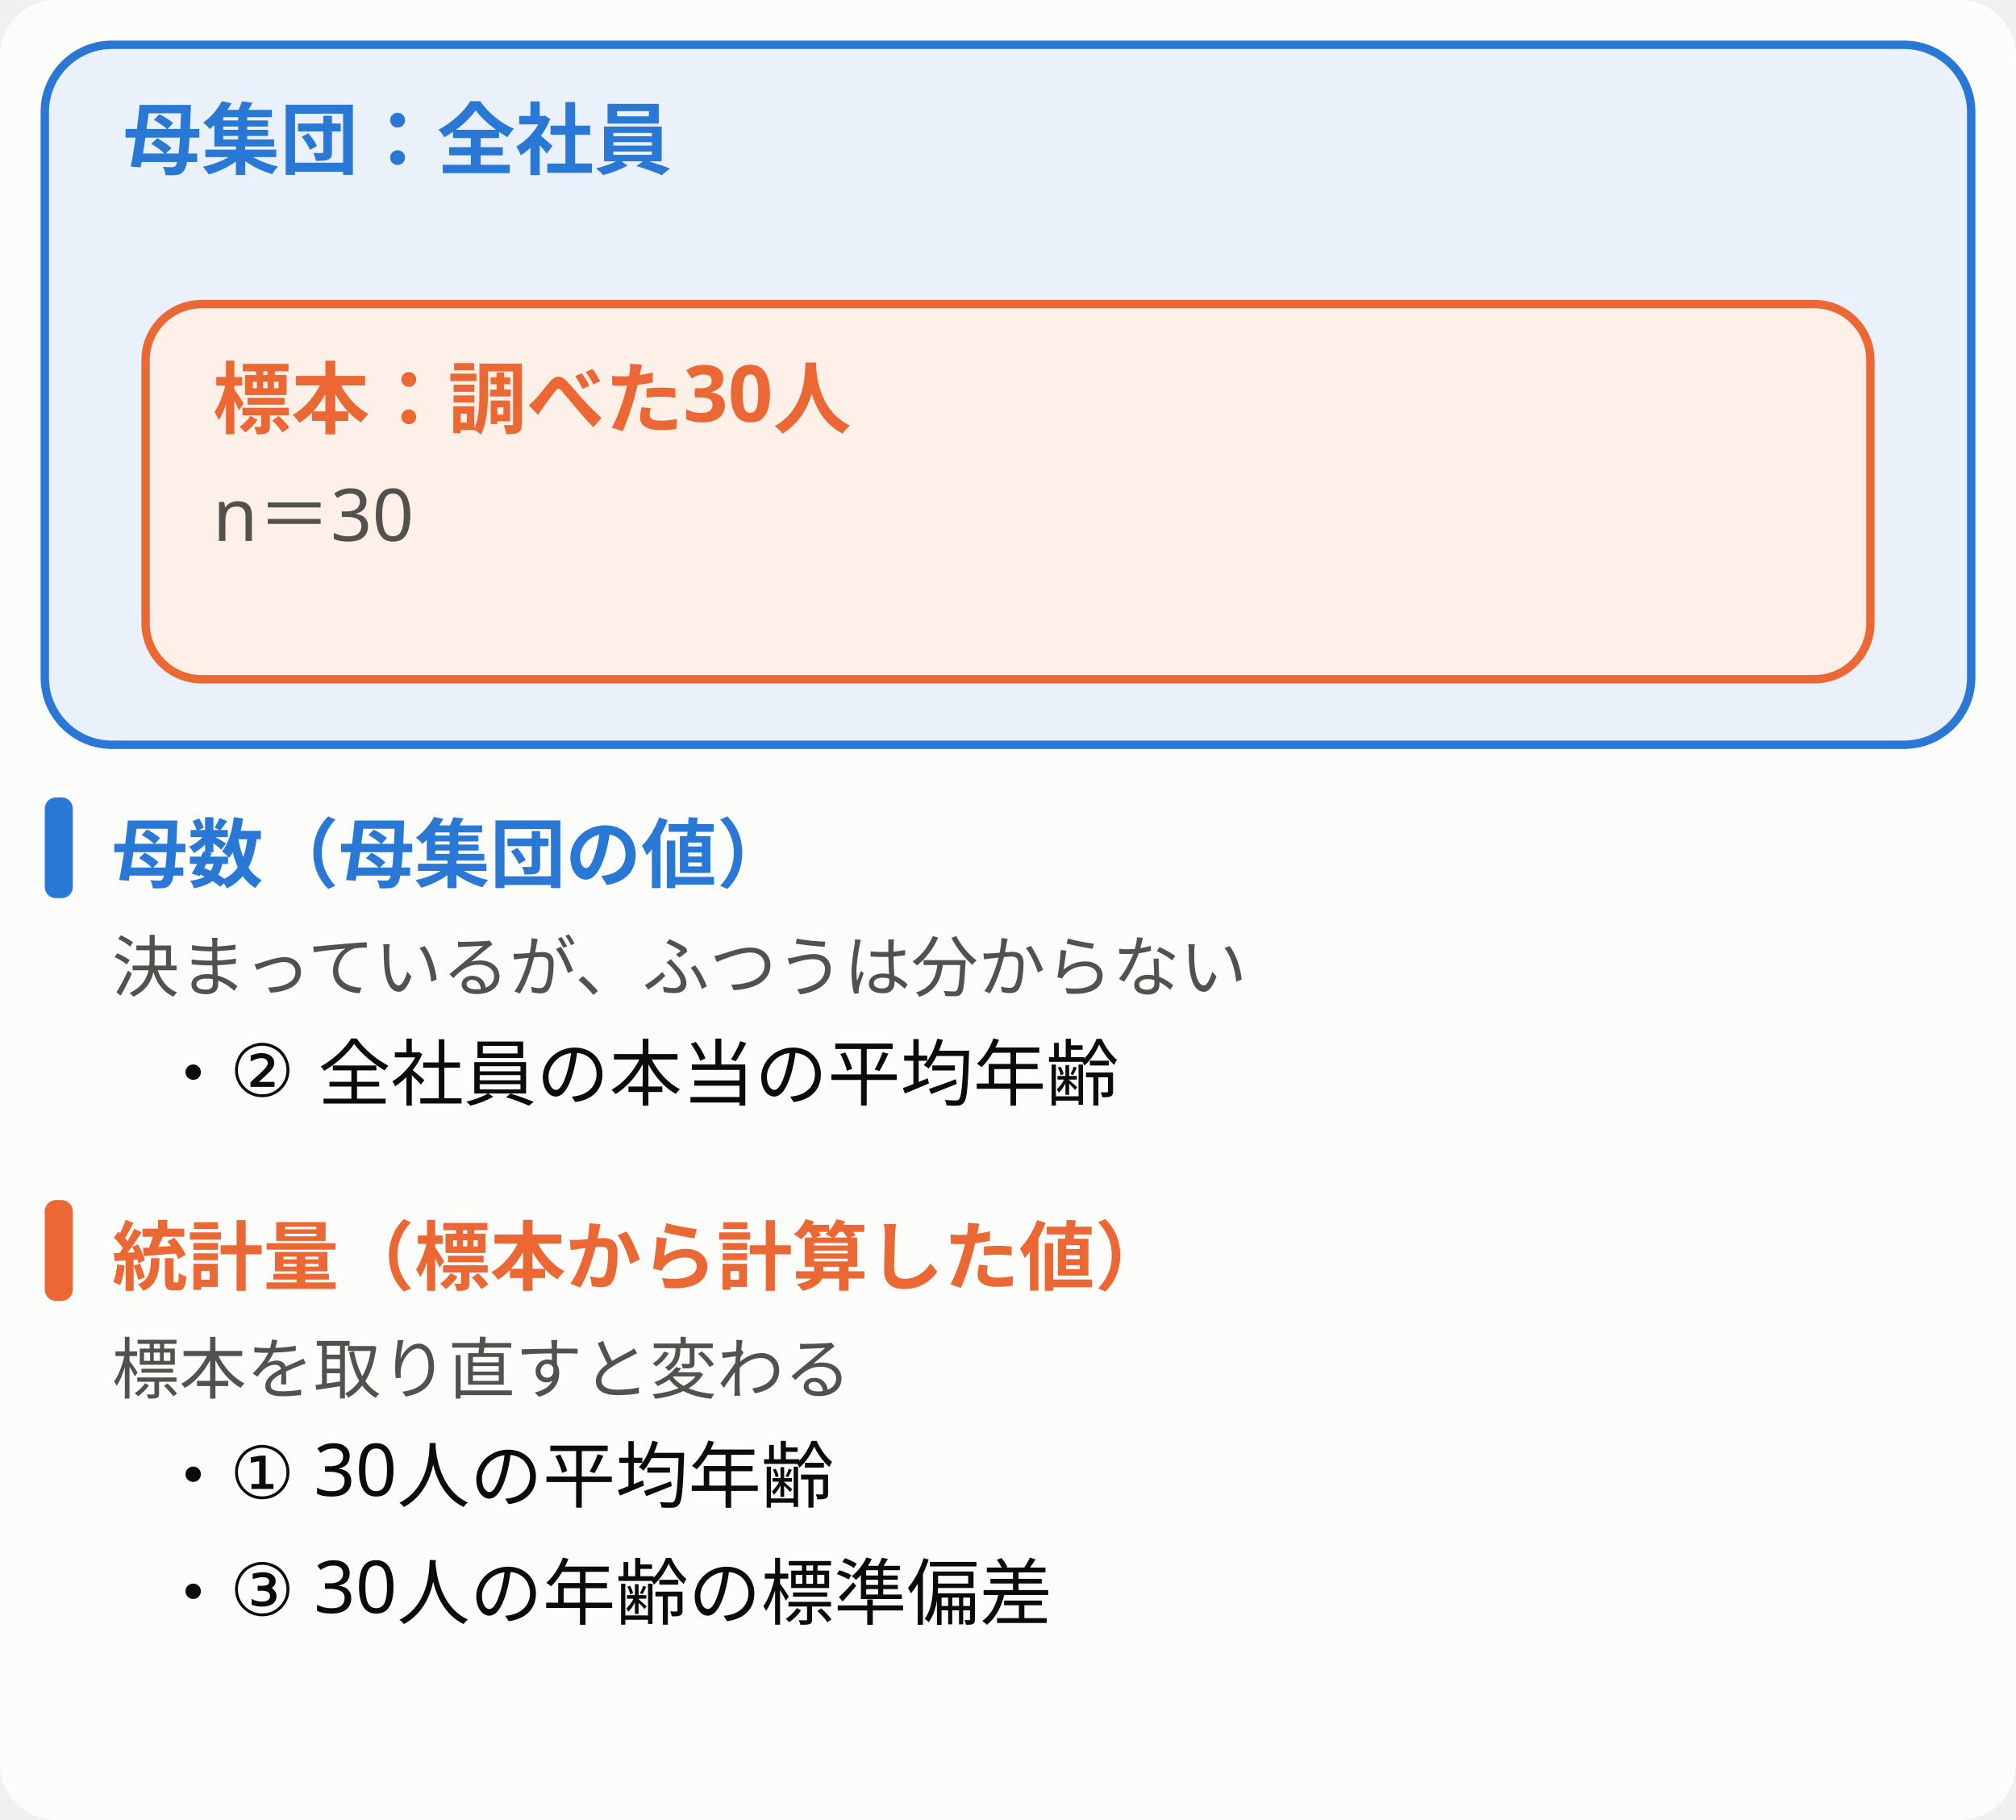
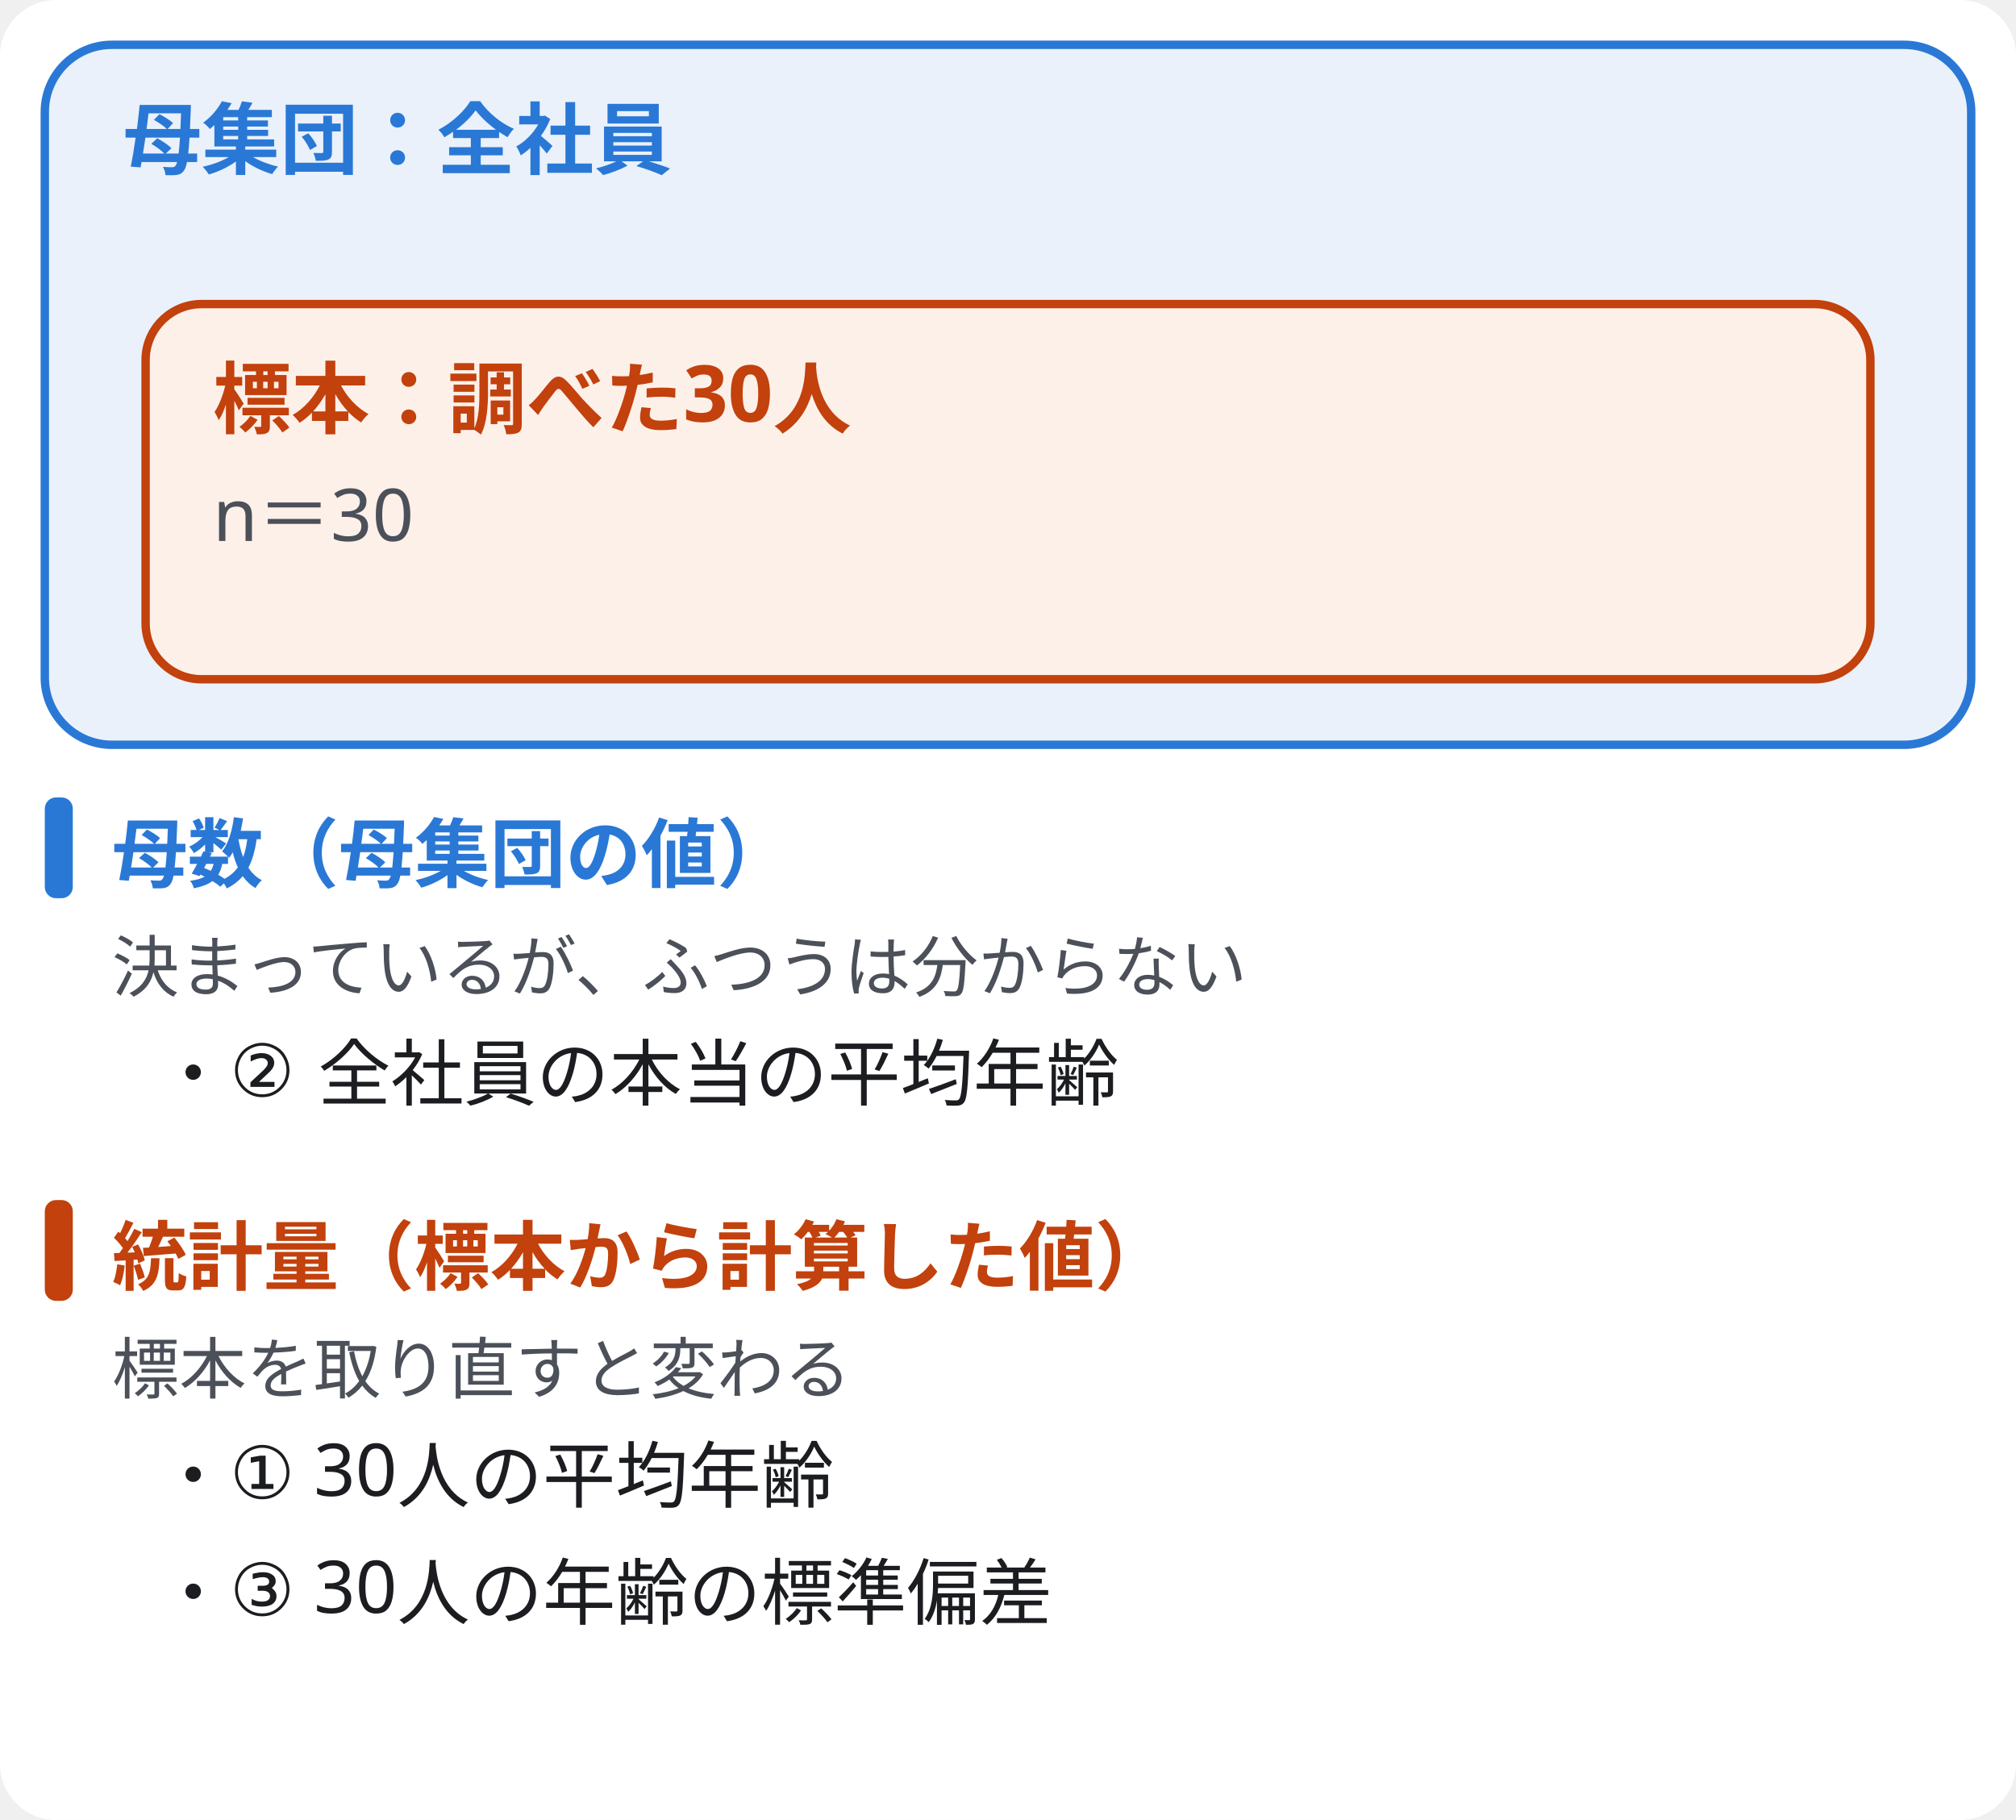
<svg xmlns="http://www.w3.org/2000/svg" viewBox="0 0 360 325" width="360" height="325" font-family="sans-serif">
-   <rect width="360" height="325" rx="10" fill="#fcfcfb" />
+   <rect width="360" height="325" rx="10" fill="#ffffff" />
  <rect x="8" y="8" width="344" height="125" rx="12" fill="#eaf1fb" stroke="#2a78d6" stroke-width="1.5" />
-   <rect x="26" y="54.3" width="308" height="67" rx="10" fill="#fdf0e9" stroke="#eb6834" stroke-width="1.5" />
+   <rect x="26" y="54.3" width="308" height="67" rx="10" fill="#fdf0e9" stroke="#c2410c" stroke-width="1.5" />
  <text x="22" y="30" font-size="14" fill="#2a78d6" text-anchor="start" font-weight="bold">母集団：全社員</text>
-   <text x="38" y="76.3" font-size="14" fill="#eb6834" text-anchor="start" font-weight="bold">標本：調べた30人</text>
-   <text x="38" y="96.6" font-size="13" fill="#52514e" text-anchor="start">n＝30</text>
+   <text x="38" y="76.3" font-size="14" fill="#c2410c" text-anchor="start" font-weight="bold">標本：調べた30人</text>
+   <text x="38" y="96.6" font-size="13" fill="#4b5059" text-anchor="start">n＝30</text>
  <rect x="8" y="142.4" width="5" height="18" rx="2" fill="#2a78d6" />
  <text x="20" y="157.4" font-size="13.5" fill="#2a78d6" text-anchor="start" font-weight="bold">母数（母集団の値）</text>
-   <text x="20" y="177" font-size="12" fill="#52514e" text-anchor="start">決まっているが、ふつうは分からない</text>
-   <text x="28" y="196.4" font-size="13" fill="#0b0b0b" text-anchor="start">・② 全社員の本当の平均年齢</text>
-   <rect x="8" y="214.3" width="5" height="18" rx="2" fill="#eb6834" />
-   <text x="20" y="229.3" font-size="13.5" fill="#eb6834" text-anchor="start" font-weight="bold">統計量（標本から計算した値）</text>
-   <text x="20" y="248.8" font-size="12" fill="#52514e" text-anchor="start">標本を取り直すと変わる</text>
-   <text x="28" y="268.2" font-size="13" fill="#0b0b0b" text-anchor="start">・① 30人の平均年齢</text>
-   <text x="28" y="289.1" font-size="13" fill="#0b0b0b" text-anchor="start">・③ 30人の年齢の標準偏差</text>
+   <text x="20" y="177" font-size="12" fill="#4b5059" text-anchor="start">決まっているが、ふつうは分からない</text>
+   <text x="28" y="196.4" font-size="13" fill="#1b1d21" text-anchor="start">・② 全社員の本当の平均年齢</text>
+   <rect x="8" y="214.3" width="5" height="18" rx="2" fill="#c2410c" />
+   <text x="20" y="229.3" font-size="13.5" fill="#c2410c" text-anchor="start" font-weight="bold">統計量（標本から計算した値）</text>
+   <text x="20" y="248.8" font-size="12" fill="#4b5059" text-anchor="start">標本を取り直すと変わる</text>
+   <text x="28" y="268.2" font-size="13" fill="#1b1d21" text-anchor="start">・① 30人の平均年齢</text>
+   <text x="28" y="289.1" font-size="13" fill="#1b1d21" text-anchor="start">・③ 30人の年齢の標準偏差</text>
</svg>
